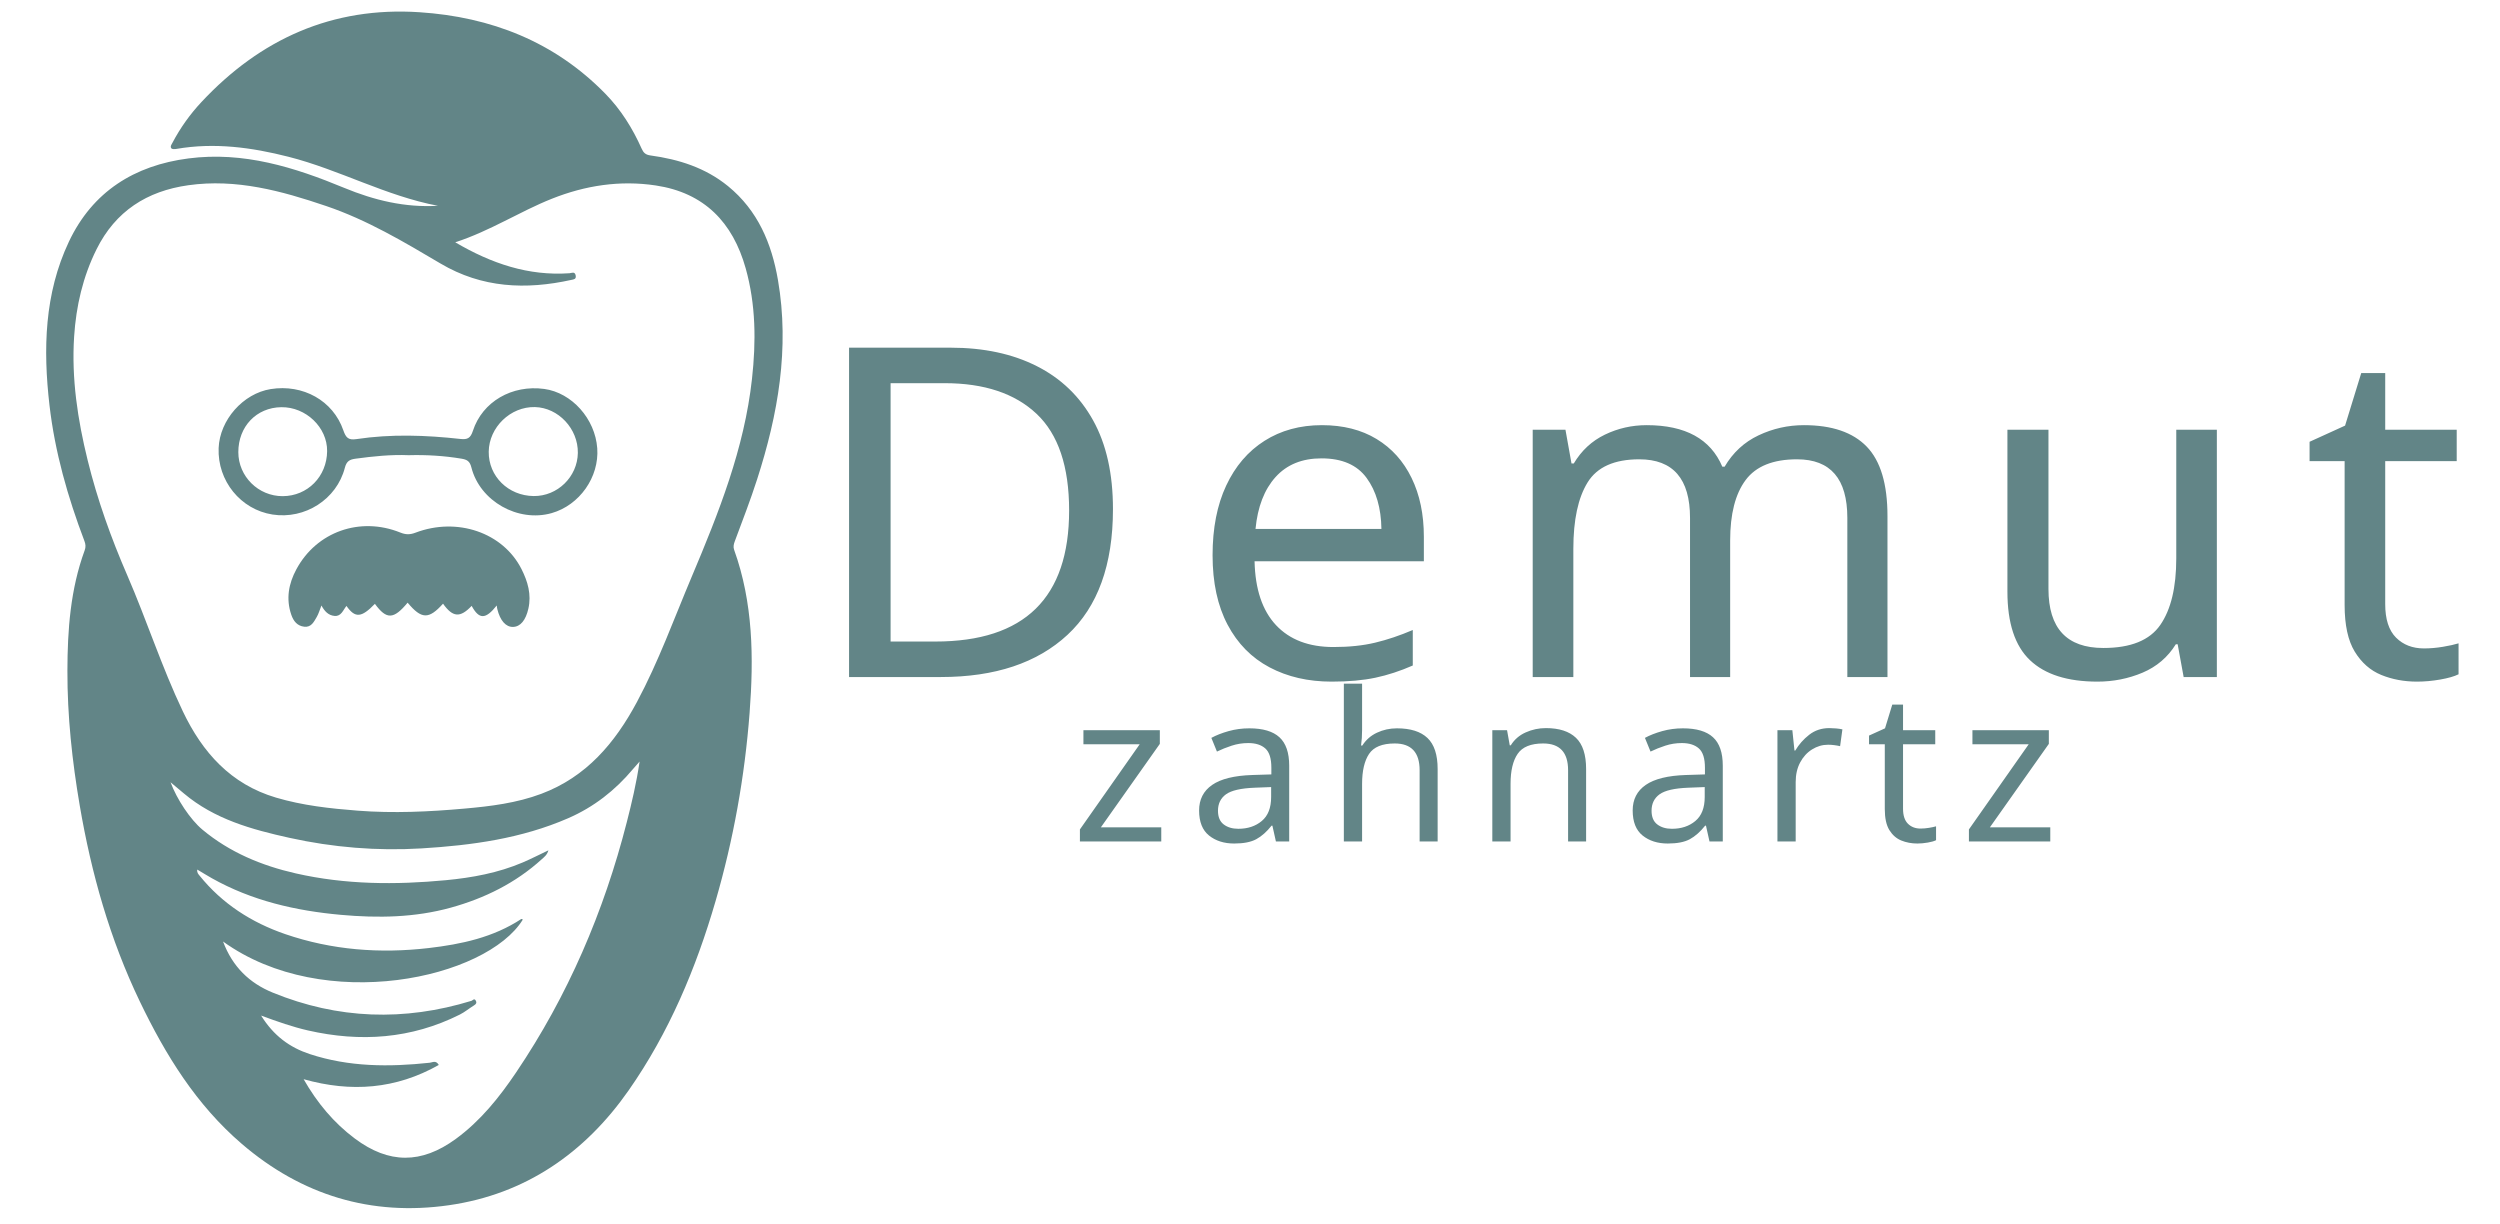
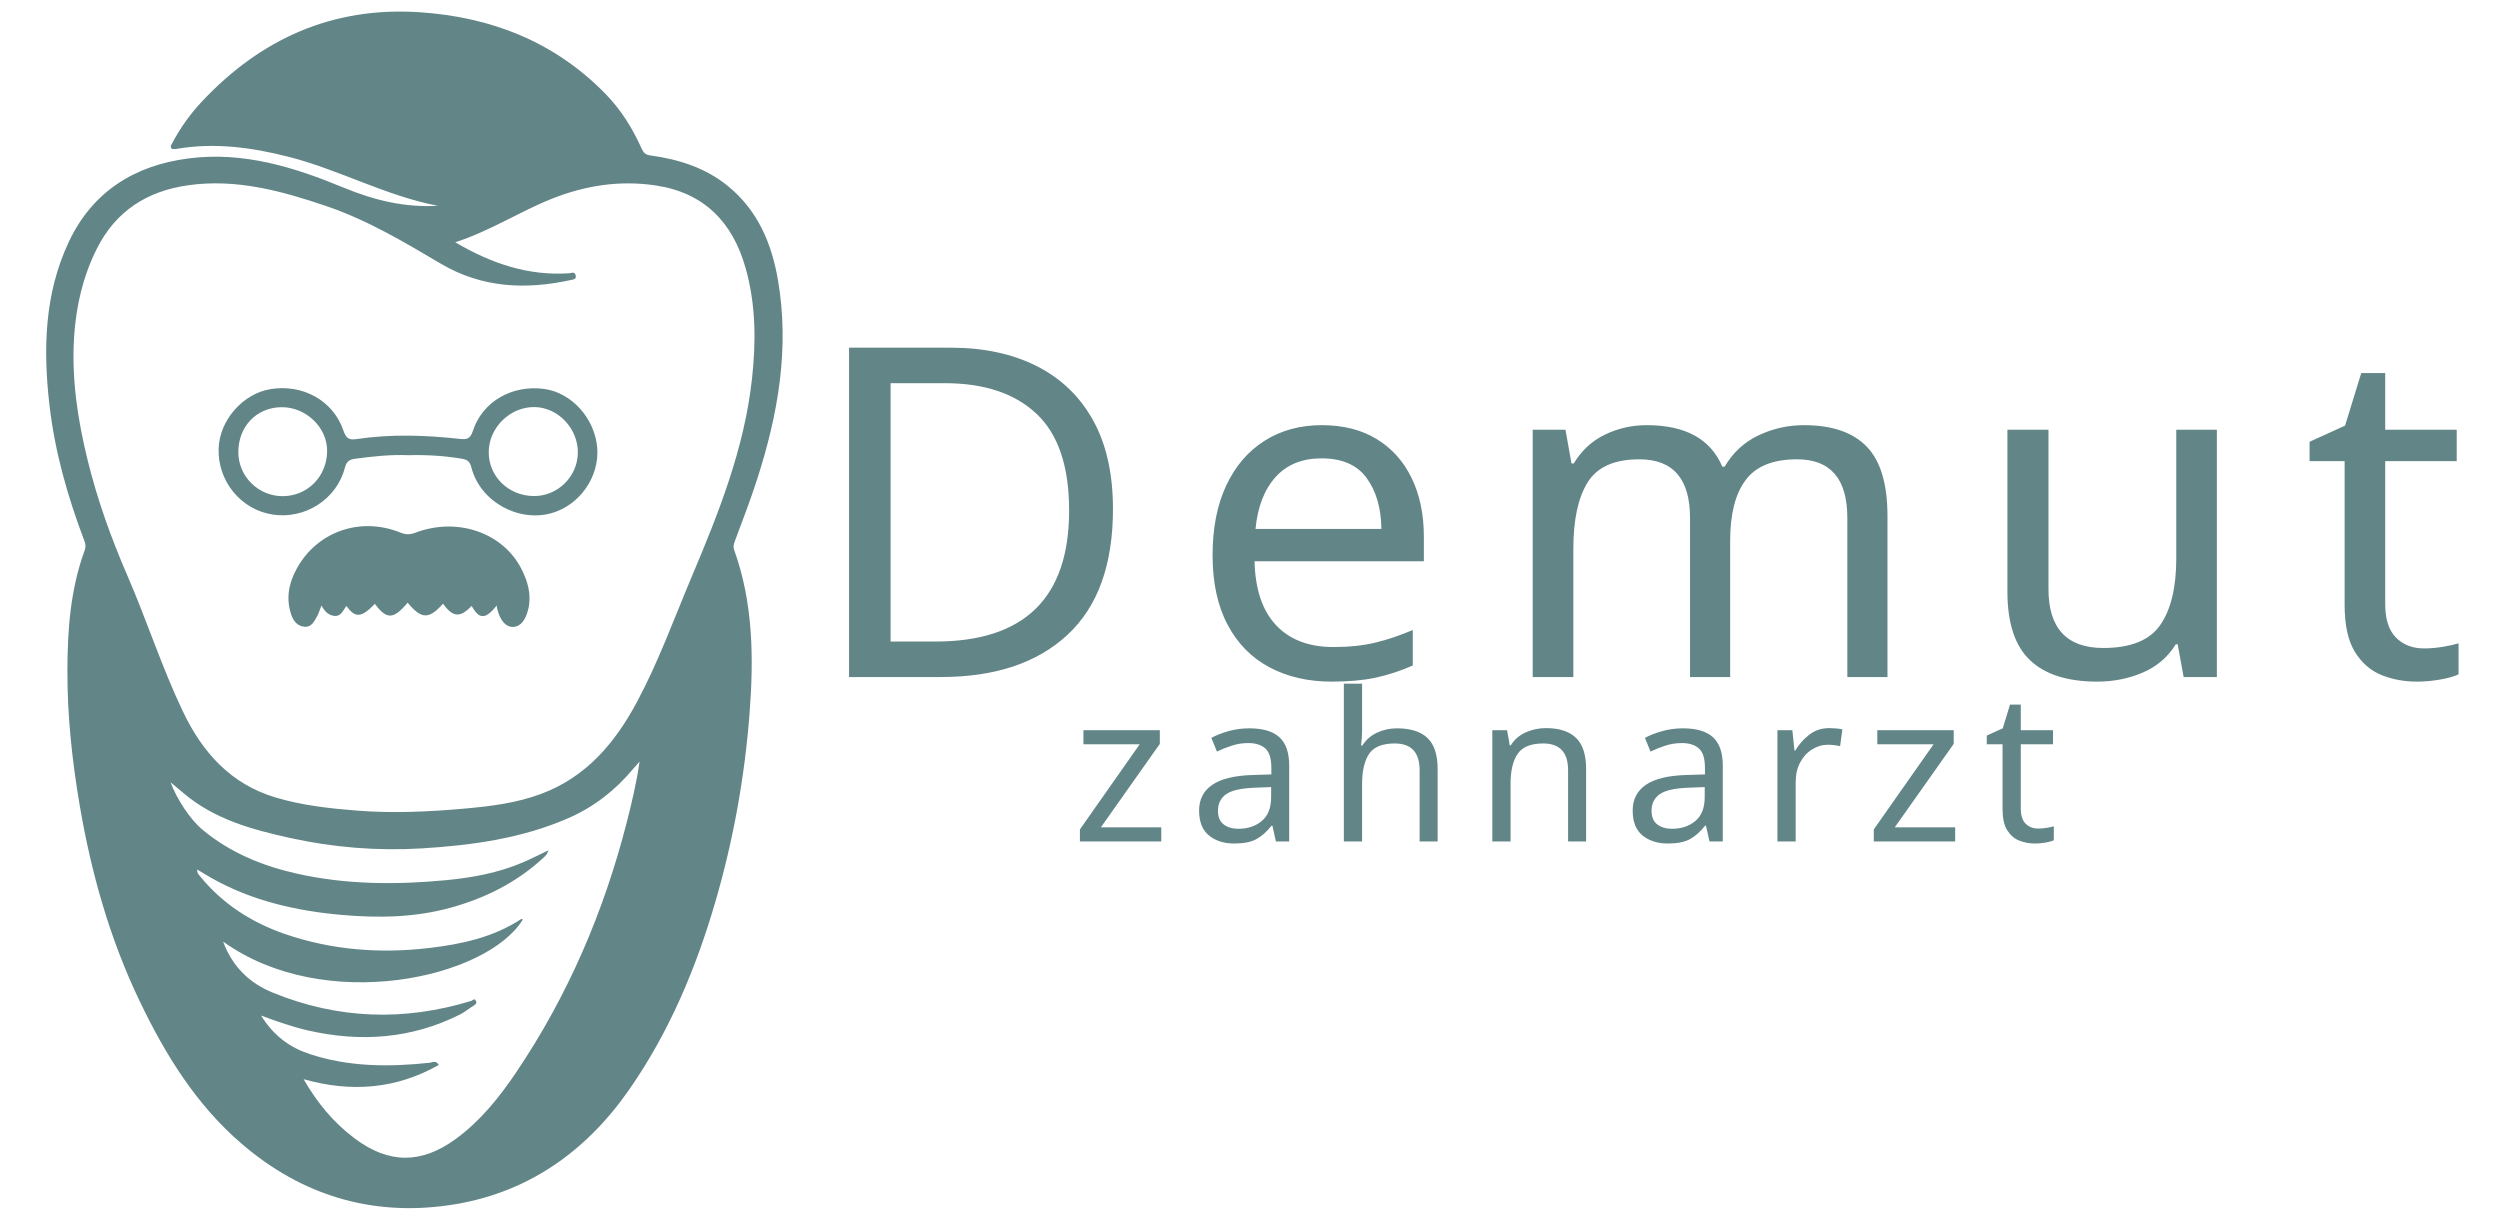
<svg xmlns="http://www.w3.org/2000/svg" version="1.1" id="Layer_1" x="0px" y="0px" viewBox="0 0 867.1 424.26" style="enable-background:new 0 0 867.1 424.26;" xml:space="preserve">
  <style type="text/css">
	.st0{fill:#628587;}
	.st1{font-family:'GillSans-UltraBoldCondensed';}
	.st2{font-size:160px;}
	.st3{letter-spacing:16;}
	.st4{font-size:72px;}
	.st5{letter-spacing:7;}
</style>
  <g>
    <g>
      <g>
        <path class="st0" d="M262.6,166.25c7.26-22.51,11.3-45.43,7.23-69.11c-2.18-12.68-6.97-24.13-17.31-32.57     c-7.86-6.41-17.1-9.31-26.93-10.66c-1.68-0.23-2.41-0.92-3.06-2.39c-3.13-7.02-7.17-13.49-12.56-19     C192.3,14.43,170.28,5.88,145.5,4.24c-30.18-2-55.18,9.26-75.63,31.15c-3.95,4.23-7.32,8.94-10.03,14.08     c-0.32,0.6-0.93,1.37-0.39,1.99c0.29,0.33,1.17,0.29,1.74,0.19c13.19-2.29,26.12-0.52,38.88,2.73     c17.65,4.49,33.79,13.59,51.81,16.99c-11.41,0.69-22.12-1.92-32.52-6.22c-17.28-7.16-34.92-12.68-54-10.2     C46.61,57.38,32.11,66.46,23.9,83.82c-8.53,18.04-8.97,37.35-6.74,56.71c1.87,16.22,6.34,31.88,12.13,47.14     c0.43,1.13,0.5,2.08,0.07,3.24c-4.94,13.48-5.95,27.57-5.98,41.73c-0.04,15.7,1.64,31.31,4.28,46.77     c4.02,23.53,10.45,46.32,20.84,67.95c8.93,18.58,19.56,35.83,35.4,49.41c20.77,17.81,44.89,25.12,71.81,21.25     c26.53-3.81,47.14-18.11,62.32-39.82c13.98-19.99,23.37-42.29,30.16-65.68c6.2-21.34,10.11-43.11,11.8-65.26     c1.46-19.14,1.24-38.16-5.36-56.55c-0.37-1.03-0.16-1.93,0.22-2.96C257.51,180.61,260.27,173.5,262.6,166.25z M217.4,285.15     c-7.95,31.09-20.43,60.21-38.41,86.84c-5.84,8.65-12.36,16.8-20.92,23.05c-11.92,8.7-23.18,8.69-34.98-0.13     c-7.34-5.49-13.08-12.38-17.78-20.6c16.5,4.65,32.01,3.46,46.88-4.94c-1-1.74-2.15-0.87-3.15-0.77     c-14.06,1.52-28.01,1.47-41.62-3.01c-6.94-2.29-12.51-6.35-16.86-13.35c5.85,2.16,10.97,3.95,16.26,5.16     c18.16,4.14,35.8,2.94,52.65-5.5c1.74-0.87,3.26-2.16,4.92-3.18c0.73-0.44,1.06-0.91,0.61-1.69c-0.53-0.91-1.03-0.04-1.49,0.1     c-23.31,7.15-46.31,6.39-68.91-2.85c-8.05-3.29-13.95-8.93-17.24-17.73c35.06,25.32,91.46,12.84,103.98-7.61     c-0.18-0.07-0.43-0.26-0.53-0.2c-9.74,6.41-20.8,8.76-32.1,10.08c-16.91,1.97-33.61,0.71-49.77-4.83     c-11.7-4.02-21.86-10.53-29.72-20.28c-0.41-0.51-0.96-1.01-0.8-2.11c1.77,1.05,3.39,2.06,5.05,3     c13.92,7.82,29.07,11.29,44.81,12.71c12.83,1.15,25.57,0.96,38.07-2.5c11.76-3.25,22.49-8.55,31.6-16.83     c0.81-0.74,1.79-1.42,2.26-3.05c-3.16,1.5-6,2.96-8.92,4.21c-8.52,3.63-17.54,5.28-26.67,6.15c-17.43,1.65-34.84,1.55-52.02-2.36     c-11.86-2.7-22.95-7.3-32.41-15.19c-4.2-3.51-8.84-10.51-11.04-16.42c1.78,1.49,3.21,2.68,4.63,3.88     c10.61,8.94,23.51,12.5,36.64,15.4c15.08,3.33,30.41,4.59,45.8,3.66c17.41-1.06,34.64-3.41,50.85-10.47     c8.88-3.86,16.28-9.65,22.47-17.04c0.59-0.69,1.2-1.36,2.3-2.62C220.72,271.73,219.11,278.46,217.4,285.15z M239.94,199.98     c-6.16,14.59-11.53,29.52-19.04,43.53c-7.62,14.21-17.53,25.95-33.14,31.81c-8.58,3.22-17.59,4.33-26.61,5.13     c-12.34,1.1-24.71,1.68-37.1,0.72c-9.57-0.74-19.09-1.79-28.33-4.53c-15.69-4.64-25.51-15.66-32.31-29.93     c-7.31-15.35-12.51-31.57-19.26-47.15c-5.63-12.96-10.37-26.2-13.75-39.94c-3.47-14.09-5.63-28.32-4.69-42.87     c0.68-10.57,3.03-20.76,7.79-30.32c6.57-13.2,17.48-20.16,31.8-22.18c16.64-2.35,32.33,1.95,47.8,7.2     c14.13,4.79,26.93,12.4,39.69,19.95c14.38,8.51,29.61,9.17,45.42,5.67c0.75-0.17,1.69-0.19,1.47-1.48     c-0.27-1.57-1.45-0.87-2.15-0.82c-14.22,0.99-27-3.32-39.63-10.73c12.17-3.96,22.33-10.66,33.51-15.11     c11.58-4.61,23.65-6.48,36.07-4.6c16.79,2.54,26.67,12.77,31.15,28.72c3.54,12.61,3.62,25.43,2.19,38.36     C258.16,155.6,249.28,177.84,239.94,199.98z" />
        <path class="st0" d="M111.49,210.01c-0.61,1.52-0.96,2.84-1.63,3.98c-0.98,1.65-1.87,3.65-4.32,3.38     c-2.44-0.27-3.74-1.93-4.5-4.12c-1.91-5.54-0.93-10.82,1.75-15.79c7.02-13.05,22.11-18.39,36.08-12.74     c1.89,0.76,3.36,0.75,5.22,0.04c14.49-5.51,30.4-0.04,36.8,12.65c2.16,4.29,3.49,8.79,2.37,13.7c-0.91,4-2.75,6.27-5.32,6.33     c-2.5,0.06-4.47-2.18-5.46-6.2c-0.09-0.35-0.11-0.72-0.19-1.24c-3.88,4.91-6.11,4.89-8.7,0.14c-3.99,4.21-6.54,4.01-9.93-0.76     c-4.94,5.51-7.47,5.43-12.28-0.35c-4.87,5.86-7.31,5.94-11.35,0.4c-4.66,4.84-6.86,5.03-9.86,0.73     c-1.18,1.42-1.78,3.66-4.12,3.47C113.92,213.45,112.56,212.02,111.49,210.01z" />
        <path class="st0" d="M207.15,155.47c-0.74-10.22-8.81-19.26-18.38-20.57c-11.14-1.52-21.46,4.38-24.76,14.56     c-0.83,2.55-1.91,3.05-4.29,2.79c-12.03-1.33-24.08-1.76-36.09,0.05c-2.77,0.42-3.65-0.45-4.55-3.05     c-3.56-10.32-14.02-16.09-25.2-14.3c-9.57,1.54-17.67,10.72-18.05,20.46c-0.44,11.36,7.63,21.32,18.69,23.05     c11.21,1.75,22.25-5.24,25.09-16.22c0.6-2.34,1.72-2.88,3.73-3.15c6.14-0.83,12.29-1.47,18.4-1.21c6.2-0.17,12.26,0.2,18.28,1.2     c1.93,0.32,2.92,0.84,3.47,3.02c2.96,11.75,16.19,19.17,27.84,15.87C201.02,175.21,207.87,165.47,207.15,155.47z M98.05,172.09     c-8.45,0.02-15.38-6.85-15.39-15.26c-0.01-8.9,6.29-15.49,14.91-15.6c8.54-0.11,15.97,7.02,15.89,15.24     C113.38,165.28,106.68,172.06,98.05,172.09z M185.1,172.05c-8.83-0.1-15.68-6.87-15.59-15.37c0.1-8.49,7.55-15.69,16.03-15.49     c8.14,0.2,15.01,7.54,14.88,15.91C200.29,165.38,193.35,172.15,185.1,172.05z" />
      </g>
    </g>
  </g>
  <g>
    <text transform="matrix(1 0 0 1 278.9719 234.8224)" class="st0 st1 st2 st3">Demut</text>
  </g>
  <g>
-     <text transform="matrix(1 0 0 1 371.744 291.8484)" class="st0 st1 st4 st5">zahnartz</text>
+     <text transform="matrix(1 0 0 1 371.744 291.8484)" class="st0 st1 st4 st5">zahnarzt</text>
  </g>
</svg>
